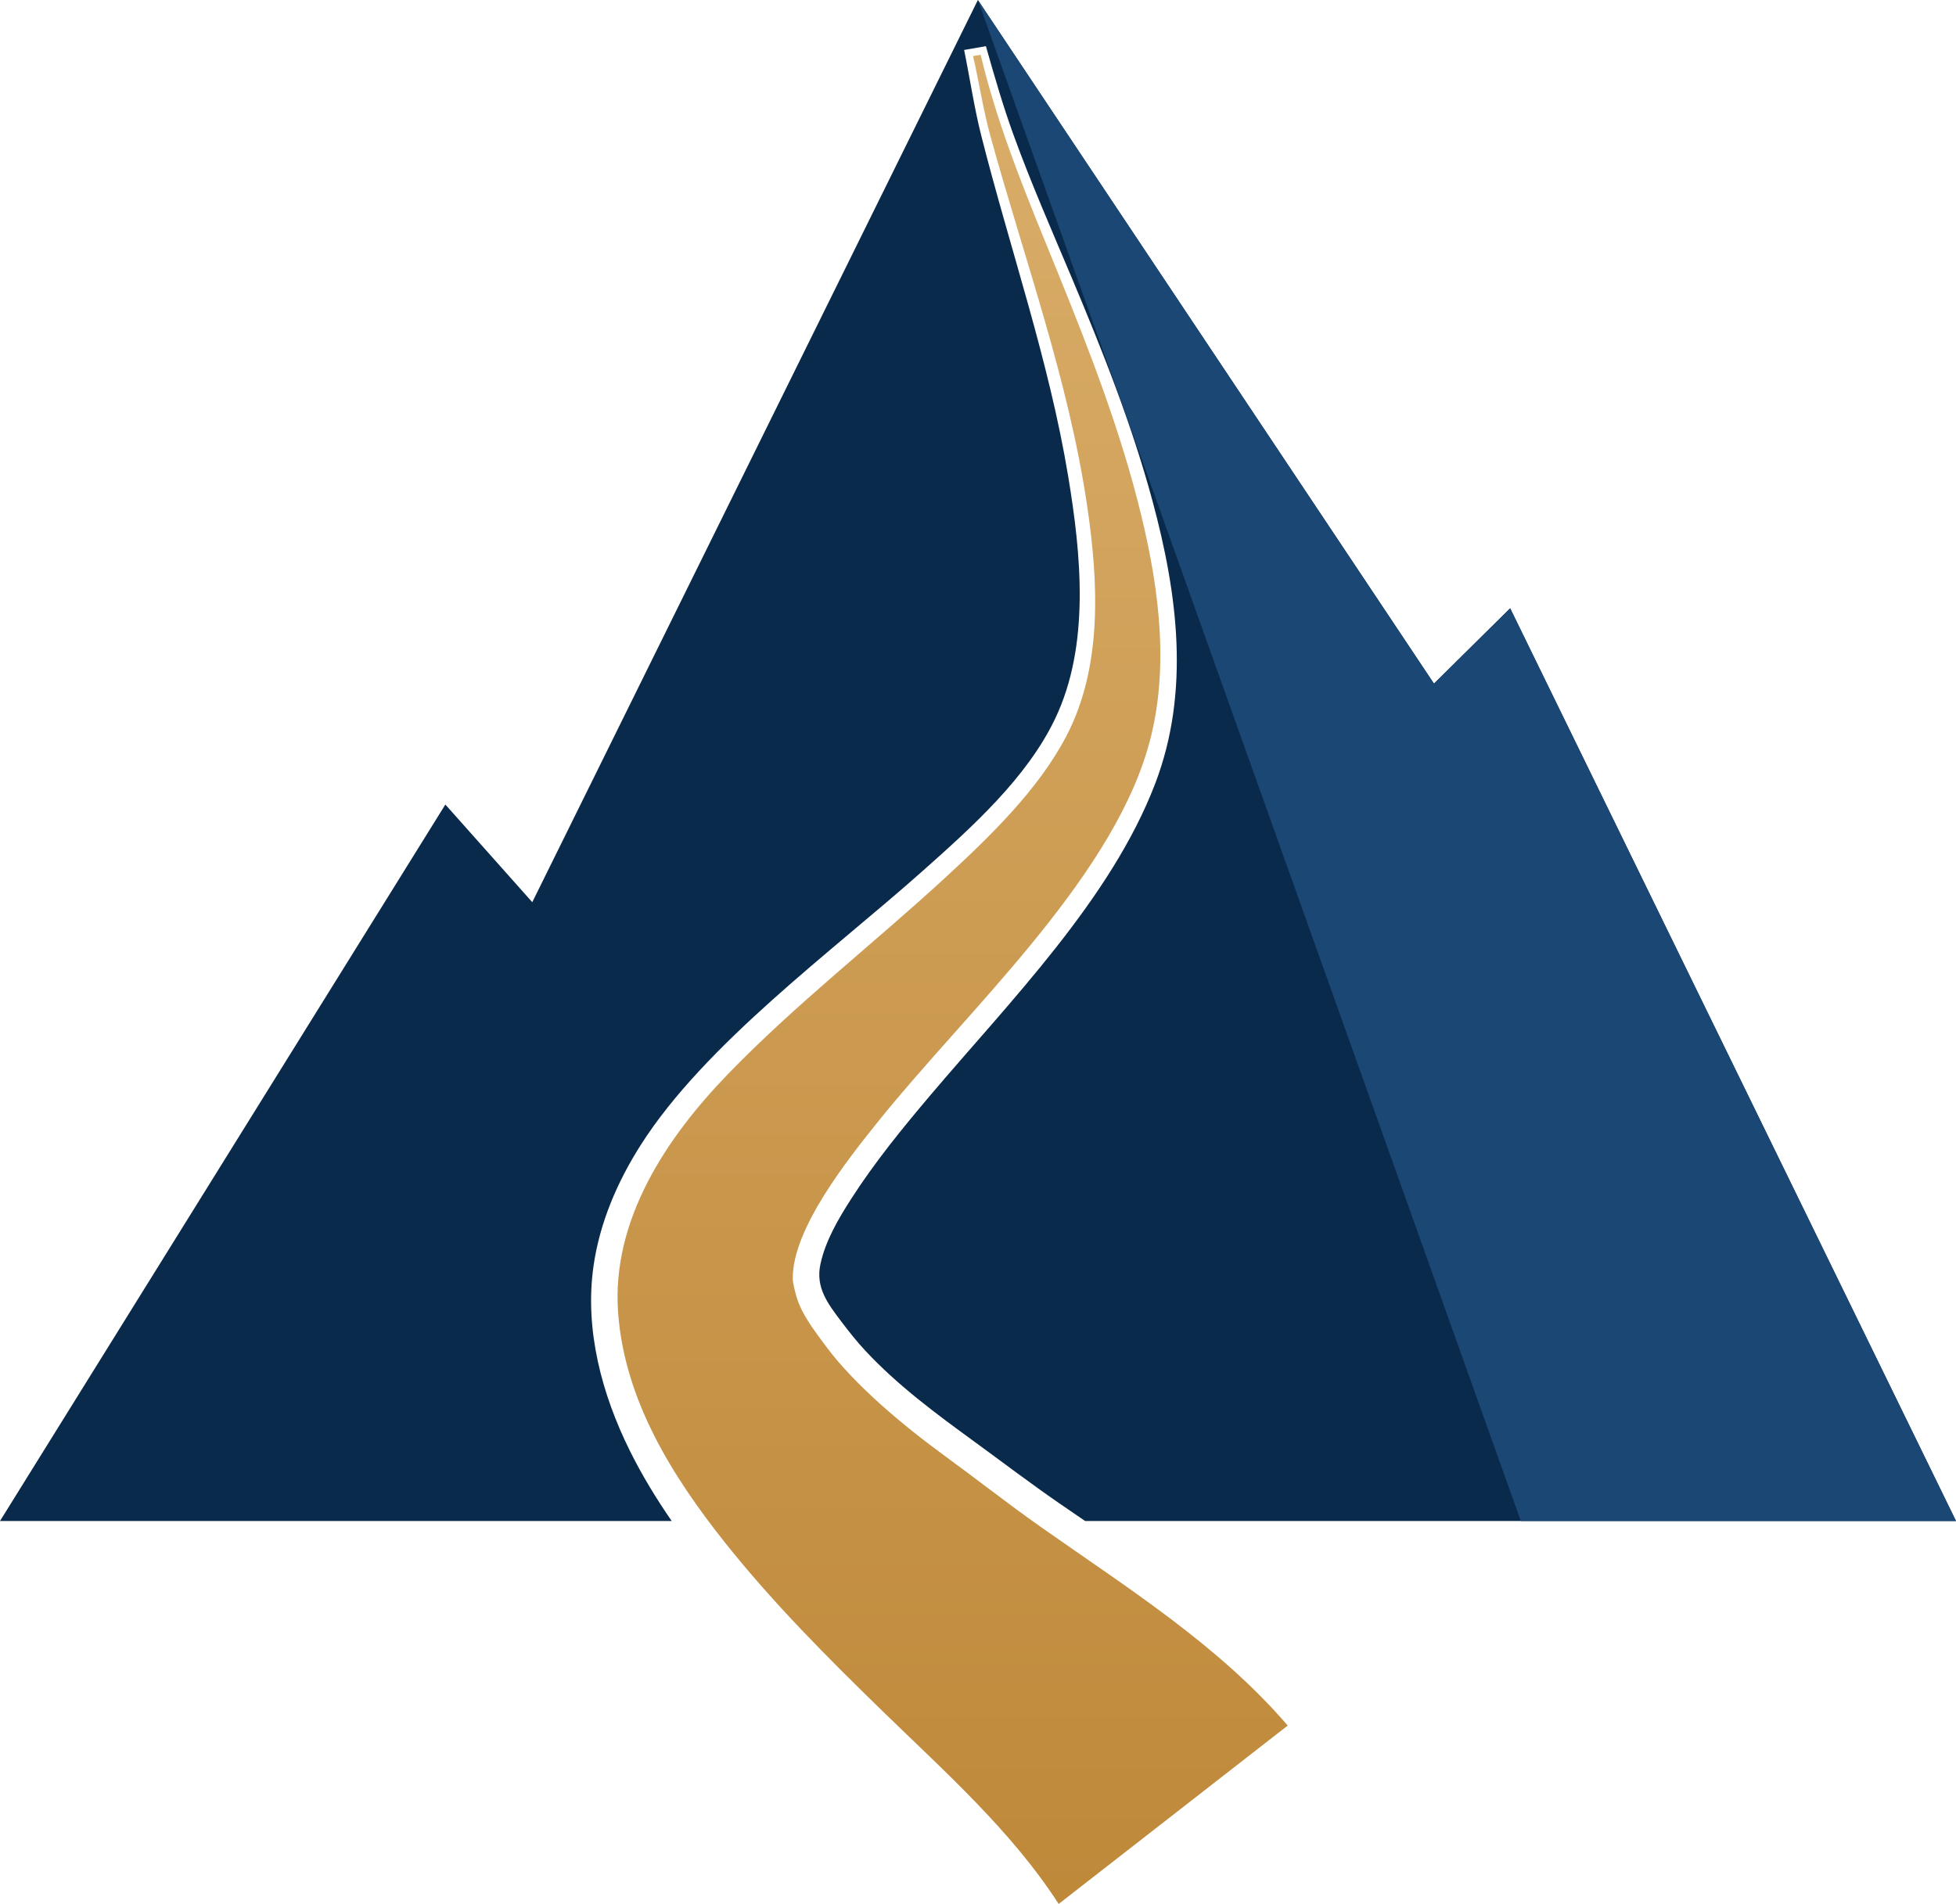
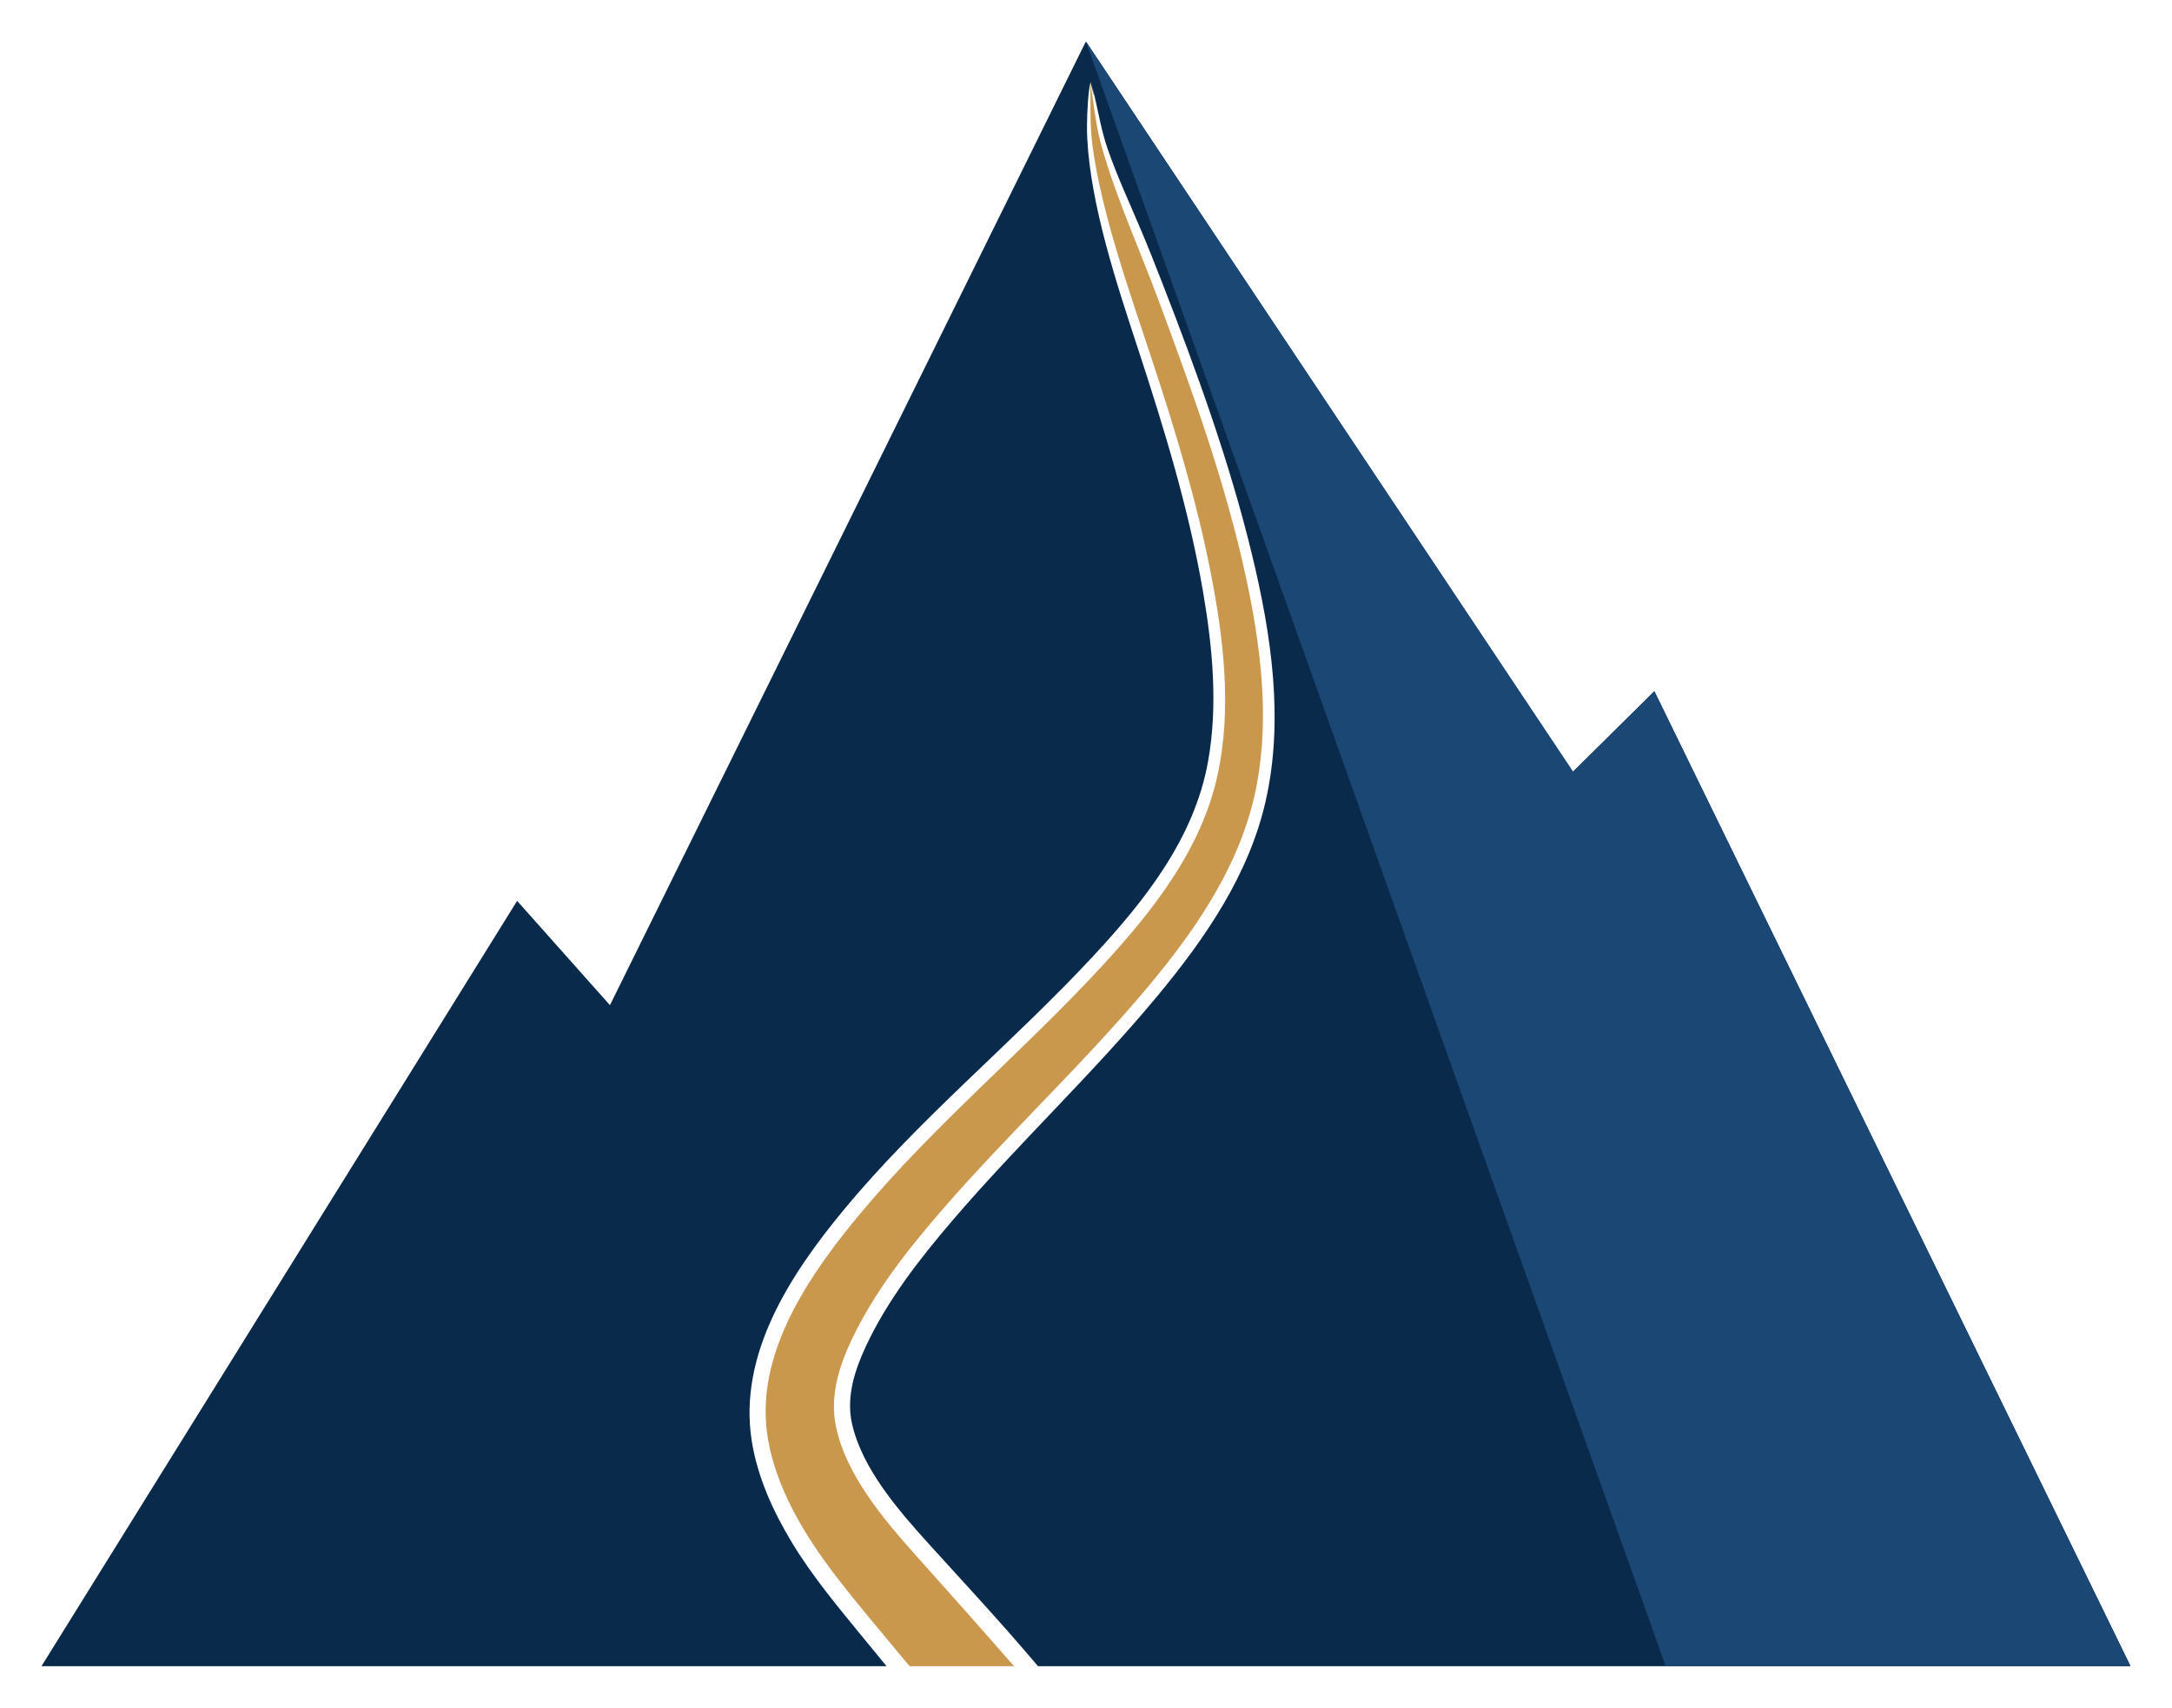
- <svg xmlns="http://www.w3.org/2000/svg" viewBox="0 0 1511.23 1471.29" role="img" aria-label="נתיב האומץ">
-   <defs>
-     <linearGradient id="nh-g-s" x1="0" y1="0" x2="0" y2="1">
-       <stop offset="0" stop-color="#D9AD69" />
-       <stop offset="1" stop-color="#BF893A" />
-     </linearGradient>
-   </defs>
-   <path fill="#0A2A4B" d="M0 1175.36L344.09 621.71L411.24 697.17L755.53 0L1107.9 528.29L1166.77 470.06L1511.23 1175.36L838.36 1175.36C831.62 1170.77 824.89 1166.17 818.18 1161.53C796.08 1146.27 774.7 1130.01 753 1114.19C723.38 1092.61 693.78 1070.8 668.68 1043.89C661.98 1036.7 655.92 1029.06 650 1021.23C639.37 1007.18 630.05 994.85 633.85 977.01C637.72 958.83 647.72 941.89 657.65 926.42C675.78 898.16 697.27 871.8 718.93 846.21C780.02 774.04 858.59 694.54 892.58 605.37C919.7 534.22 909.79 458.77 890.42 387.08C874.56 328.33 852.04 271.67 828.47 215.65C812.9 178.65 796.7 141.87 783 104.11C774.83 81.59 768.25 58.72 761.73 35.69L744.89 38.61C749.4 60.69 752.64 83.13 758.18 104.98C780.44 192.76 810.5 278.6 825.31 368.17C835.3 428.56 842.41 498.75 815.03 555.75C793.1 601.39 750.79 639.26 713.5 672.48C643.58 734.77 544.79 806.67 495.09 884.72C476.92 913.26 463.25 945.03 458.51 978.7C451.63 1027.62 464.96 1077.43 486.63 1121.09C496 1139.98 506.99 1158 518.95 1175.36Z" />
-   <path fill="#1B4775" d="M755.53 0L1107.9 528.29L1166.77 470.06L1511.23 1175.36L1174.99 1175.36Z" />
-   <path fill="url(#nh-g-s)" d="M817.95 1471.29C781.36 1414.65 729.96 1369.14 681.93 1322.36C639.35 1280.9 597.05 1238.5 560.04 1191.93C518.98 1140.27 482.28 1081.27 477.53 1013.88C472.49 942.41 515.2 878.69 562.9 829.52C615.23 775.58 674.57 729.49 729.8 678.69C764.1 647.14 802.11 610.52 823.87 568.85C852.03 514.94 848.59 449.58 839.98 391.16C825.54 293.11 791.24 199.85 765.06 104.6C759.51 84.39 756.53 63.7 751.79 43.32L757.65 42.3C771.56 100.76 794.89 155.55 817.43 211.05C842.23 272.1 866.14 333.96 881.69 397.97C895.94 456.65 904.04 520.21 886.53 579.23C855.87 682.52 746.24 782.26 679.03 865.96C655.57 895.17 612.17 949.34 612.52 987.89C612.56 991.88 613.86 996.25 614.85 1000.1C618.65 1014.94 628.76 1027.61 637.62 1039.67C660.35 1070.58 698.56 1102.13 729.59 1124.79C754.46 1142.95 778.68 1162.02 803.85 1179.76C870.31 1226.6 941.38 1271.11 994.91 1333.44L817.95 1471.29Z" />
+ <svg xmlns="http://www.w3.org/2000/svg" viewBox="0 0 1571.23 1235.36" role="img" aria-label="נתיב האומץ">
+   <path fill="#0A2A4B" d="M30 1205.36L374.09 651.71L441.24 727.17L785.53 30L1137.9 558.29L1196.77 500.06L1541.23 1205.36L750.88 1205.36C743.7 1196.94 736.51 1188.52 729.19 1180.23C710.42 1158.96 691.11 1138.14 672.07 1117.1C650.16 1092.88 623.4 1062.3 616.26 1029.53C612.13 1010.54 618.25 991.43 626.22 974.28C641.82 940.75 665.08 910.93 688.99 882.97C736.82 827.06 790.77 776.68 837.72 719.98C872 678.59 903.39 632.93 915.52 579.77C928.97 520.86 919.68 459.13 905.7 401.21C889.62 334.54 865.53 268.16 840.62 204.28C835.79 191.89 830.91 179.5 825.75 167.25C817.43 147.47 808.29 127.99 801.26 107.69C796.9 95.09 794.77 82.25 791.75 69.32C790.07 62.17 789.52 59.79 789.52 59.79C789.52 59.79 789.56 59.99 789.64 60.32C790.35 63.48 793.92 79.18 788.82 59.52C788.66 61.24 788.12 62.9 787.9 64.62C786.59 75 785.98 89.95 786.53 100.37C789.13 149.42 808.07 206.06 823.37 252.74C842.3 310.51 860.22 368.89 870.43 428.92C877.24 468.99 881.14 510.64 873.9 550.94C863.9 606.58 828.11 651.6 790.57 691.96C732.15 754.77 664.91 809.25 610.16 875.5C572 921.69 533.91 979.51 543.8 1042.33C547.94 1068.6 559.27 1093.41 572.95 1116.02C587.79 1140.57 606.19 1162.47 624.3 1184.62C629.97 1191.55 635.64 1198.46 641.34 1205.36Z" />
+   <path fill="#1B4775" d="M785.53 30L1137.9 558.29L1196.77 500.06L1541.23 1205.36L1204.99 1205.36Z" />
+   <path fill="#CA984D" d="M788.82 59.52C791.08 74.27 792.48 89.27 796.35 103.71C806.07 139.94 824.34 180.19 837.61 215.95C862.15 282.06 886.5 348.72 901.37 417.8C911.86 466.53 918.46 517.74 909.24 567.23C898.79 623.27 866.49 670.78 830.54 713.76C783.34 770.18 729.17 820.24 681.05 875.83C656.31 904.4 632.35 934.89 616.07 969.21C606.88 988.58 600.27 1010.05 604.65 1031.58C611.79 1066.76 639.28 1099.19 662.59 1125.26C686.38 1151.85 710.1 1178.47 733.54 1205.36L657.96 1205.36C648.84 1194.44 639.75 1183.49 630.68 1172.53C606.75 1143.61 582.89 1114.53 567.6 1079.89C560.33 1063.41 555.1 1045.86 554.06 1027.8C550.84 972.09 588 919.17 622.05 878.27C675.77 813.75 740.97 760.01 797.72 698.3C834.04 658.8 868.76 614.94 880.62 561.42C891.41 512.72 885.1 461.26 875.57 412.9C865.31 360.9 849.82 310.16 833.24 259.88C817.59 212.39 796.65 154.07 790.26 104.91C788.79 93.62 788.82 82.21 788.84 70.82C788.85 67.05 788.86 63.28 788.82 59.52Z" />
</svg>
